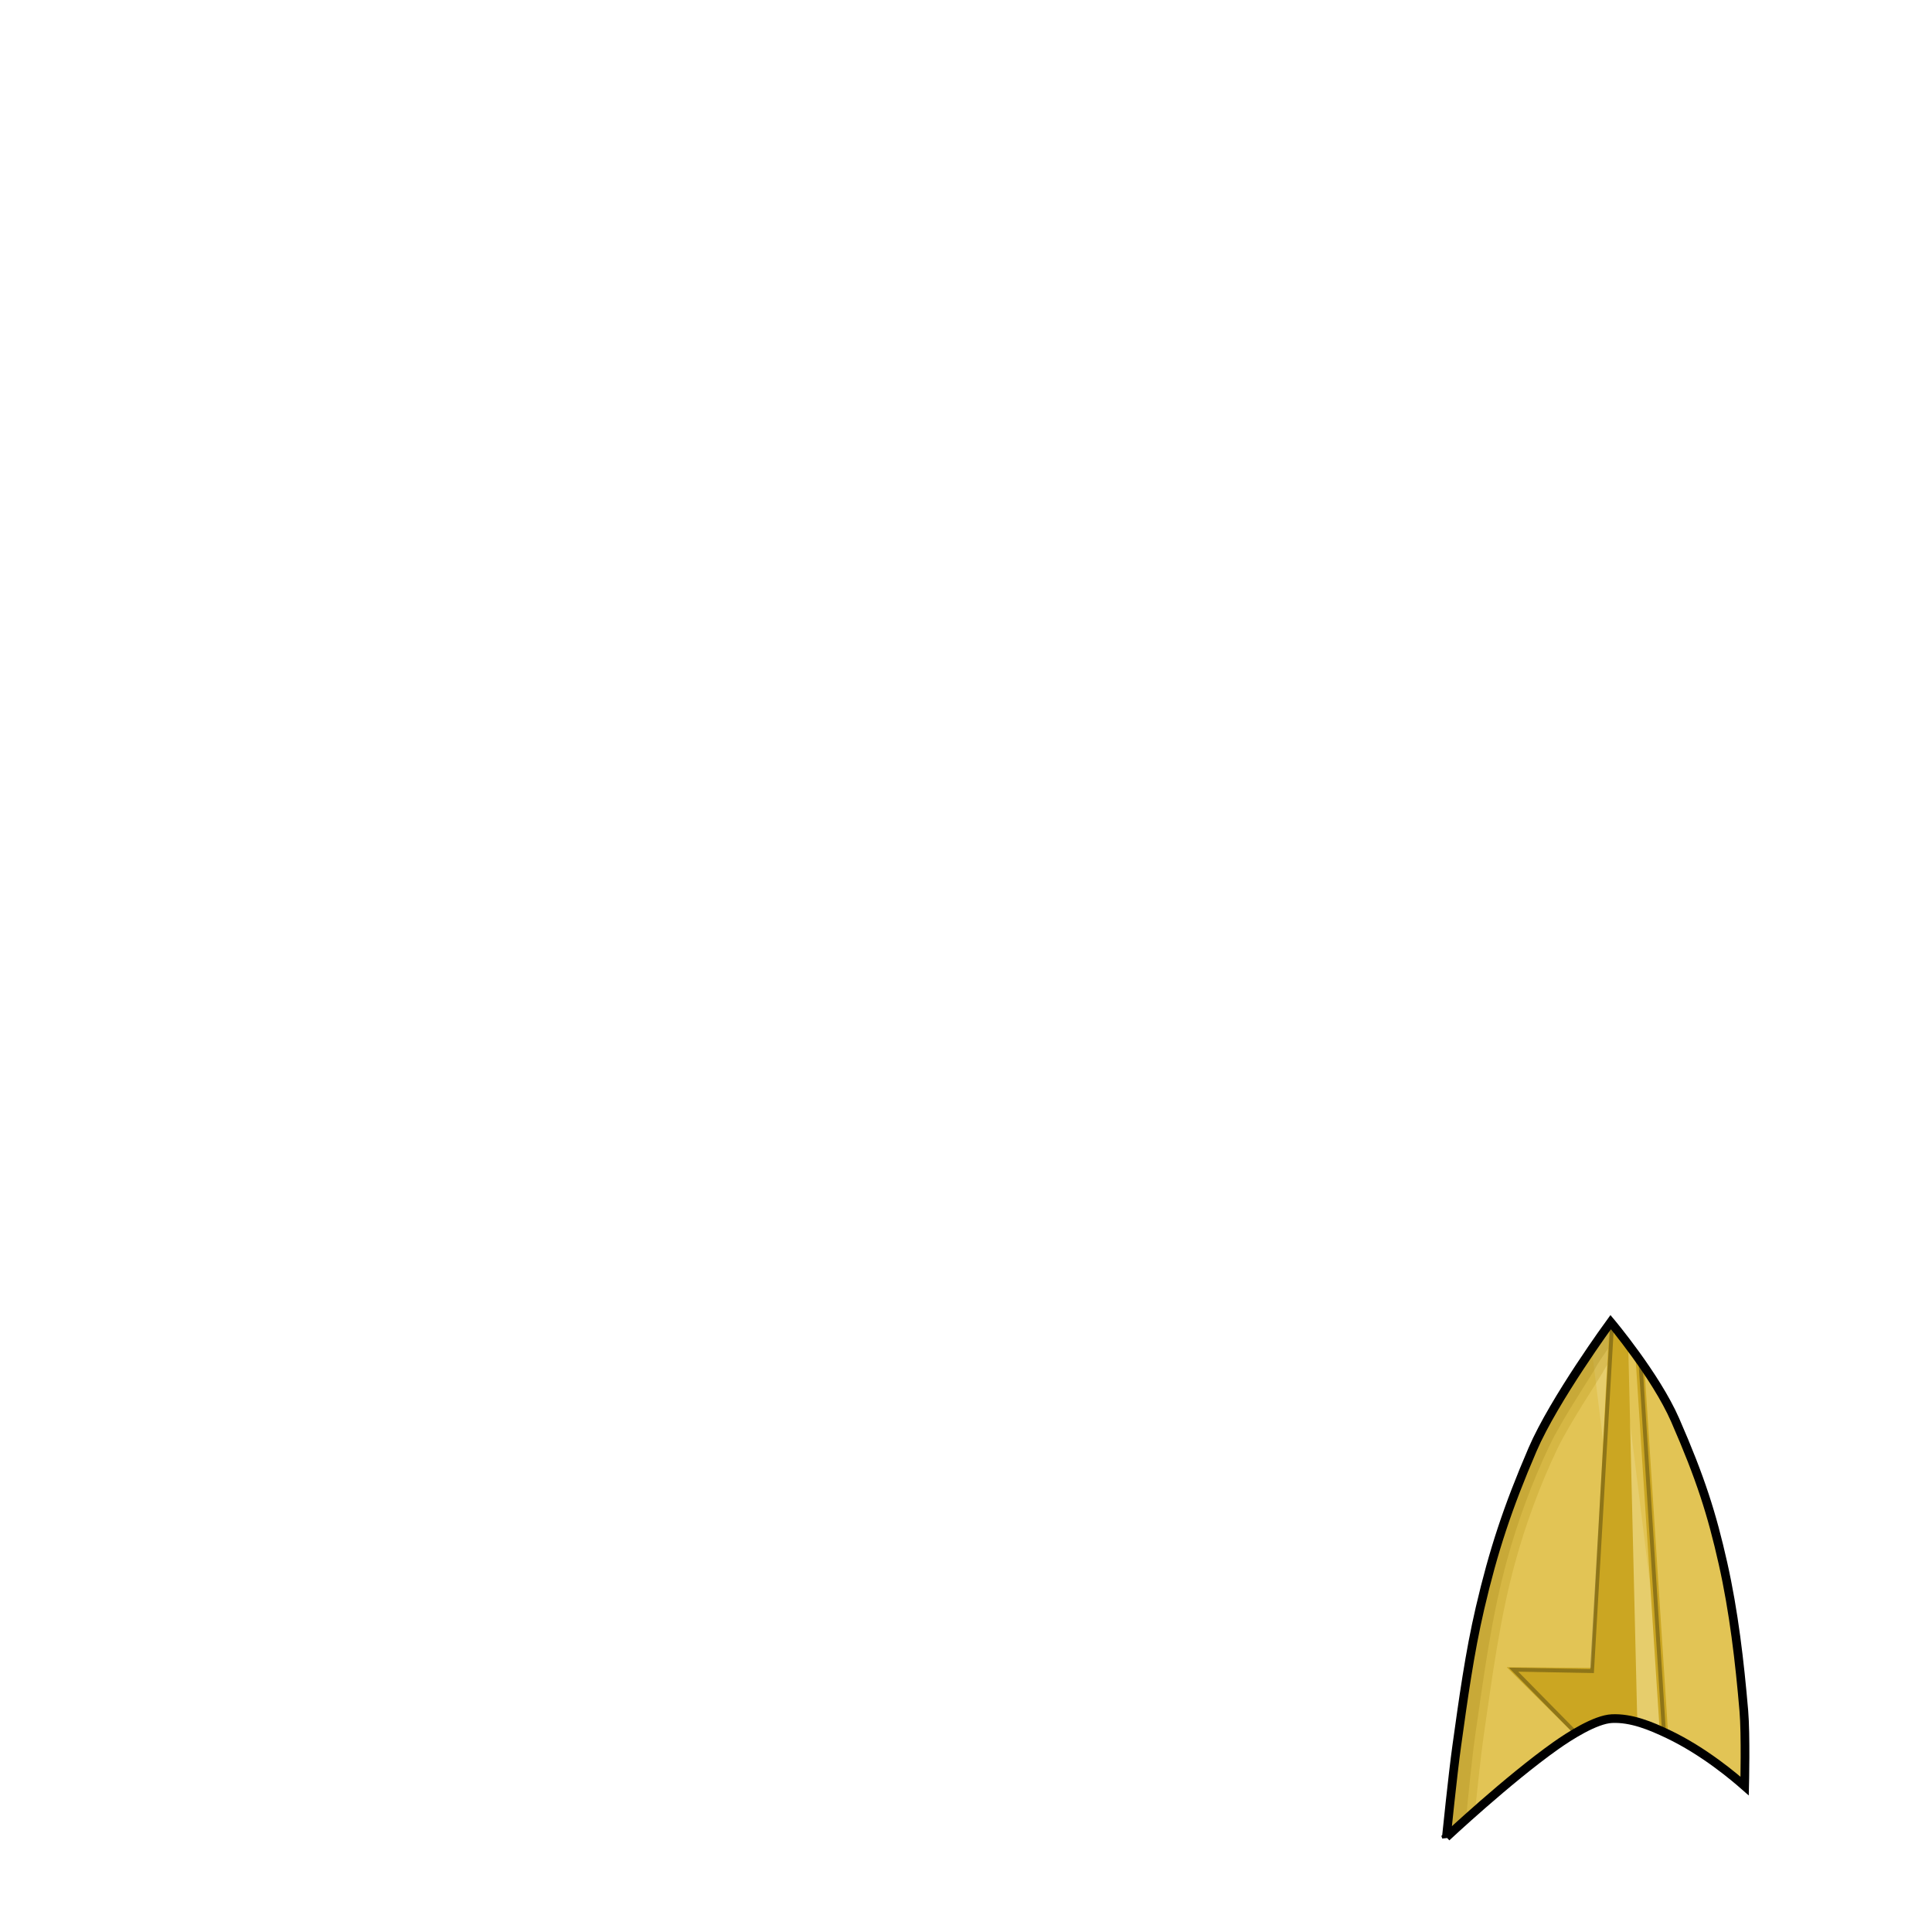
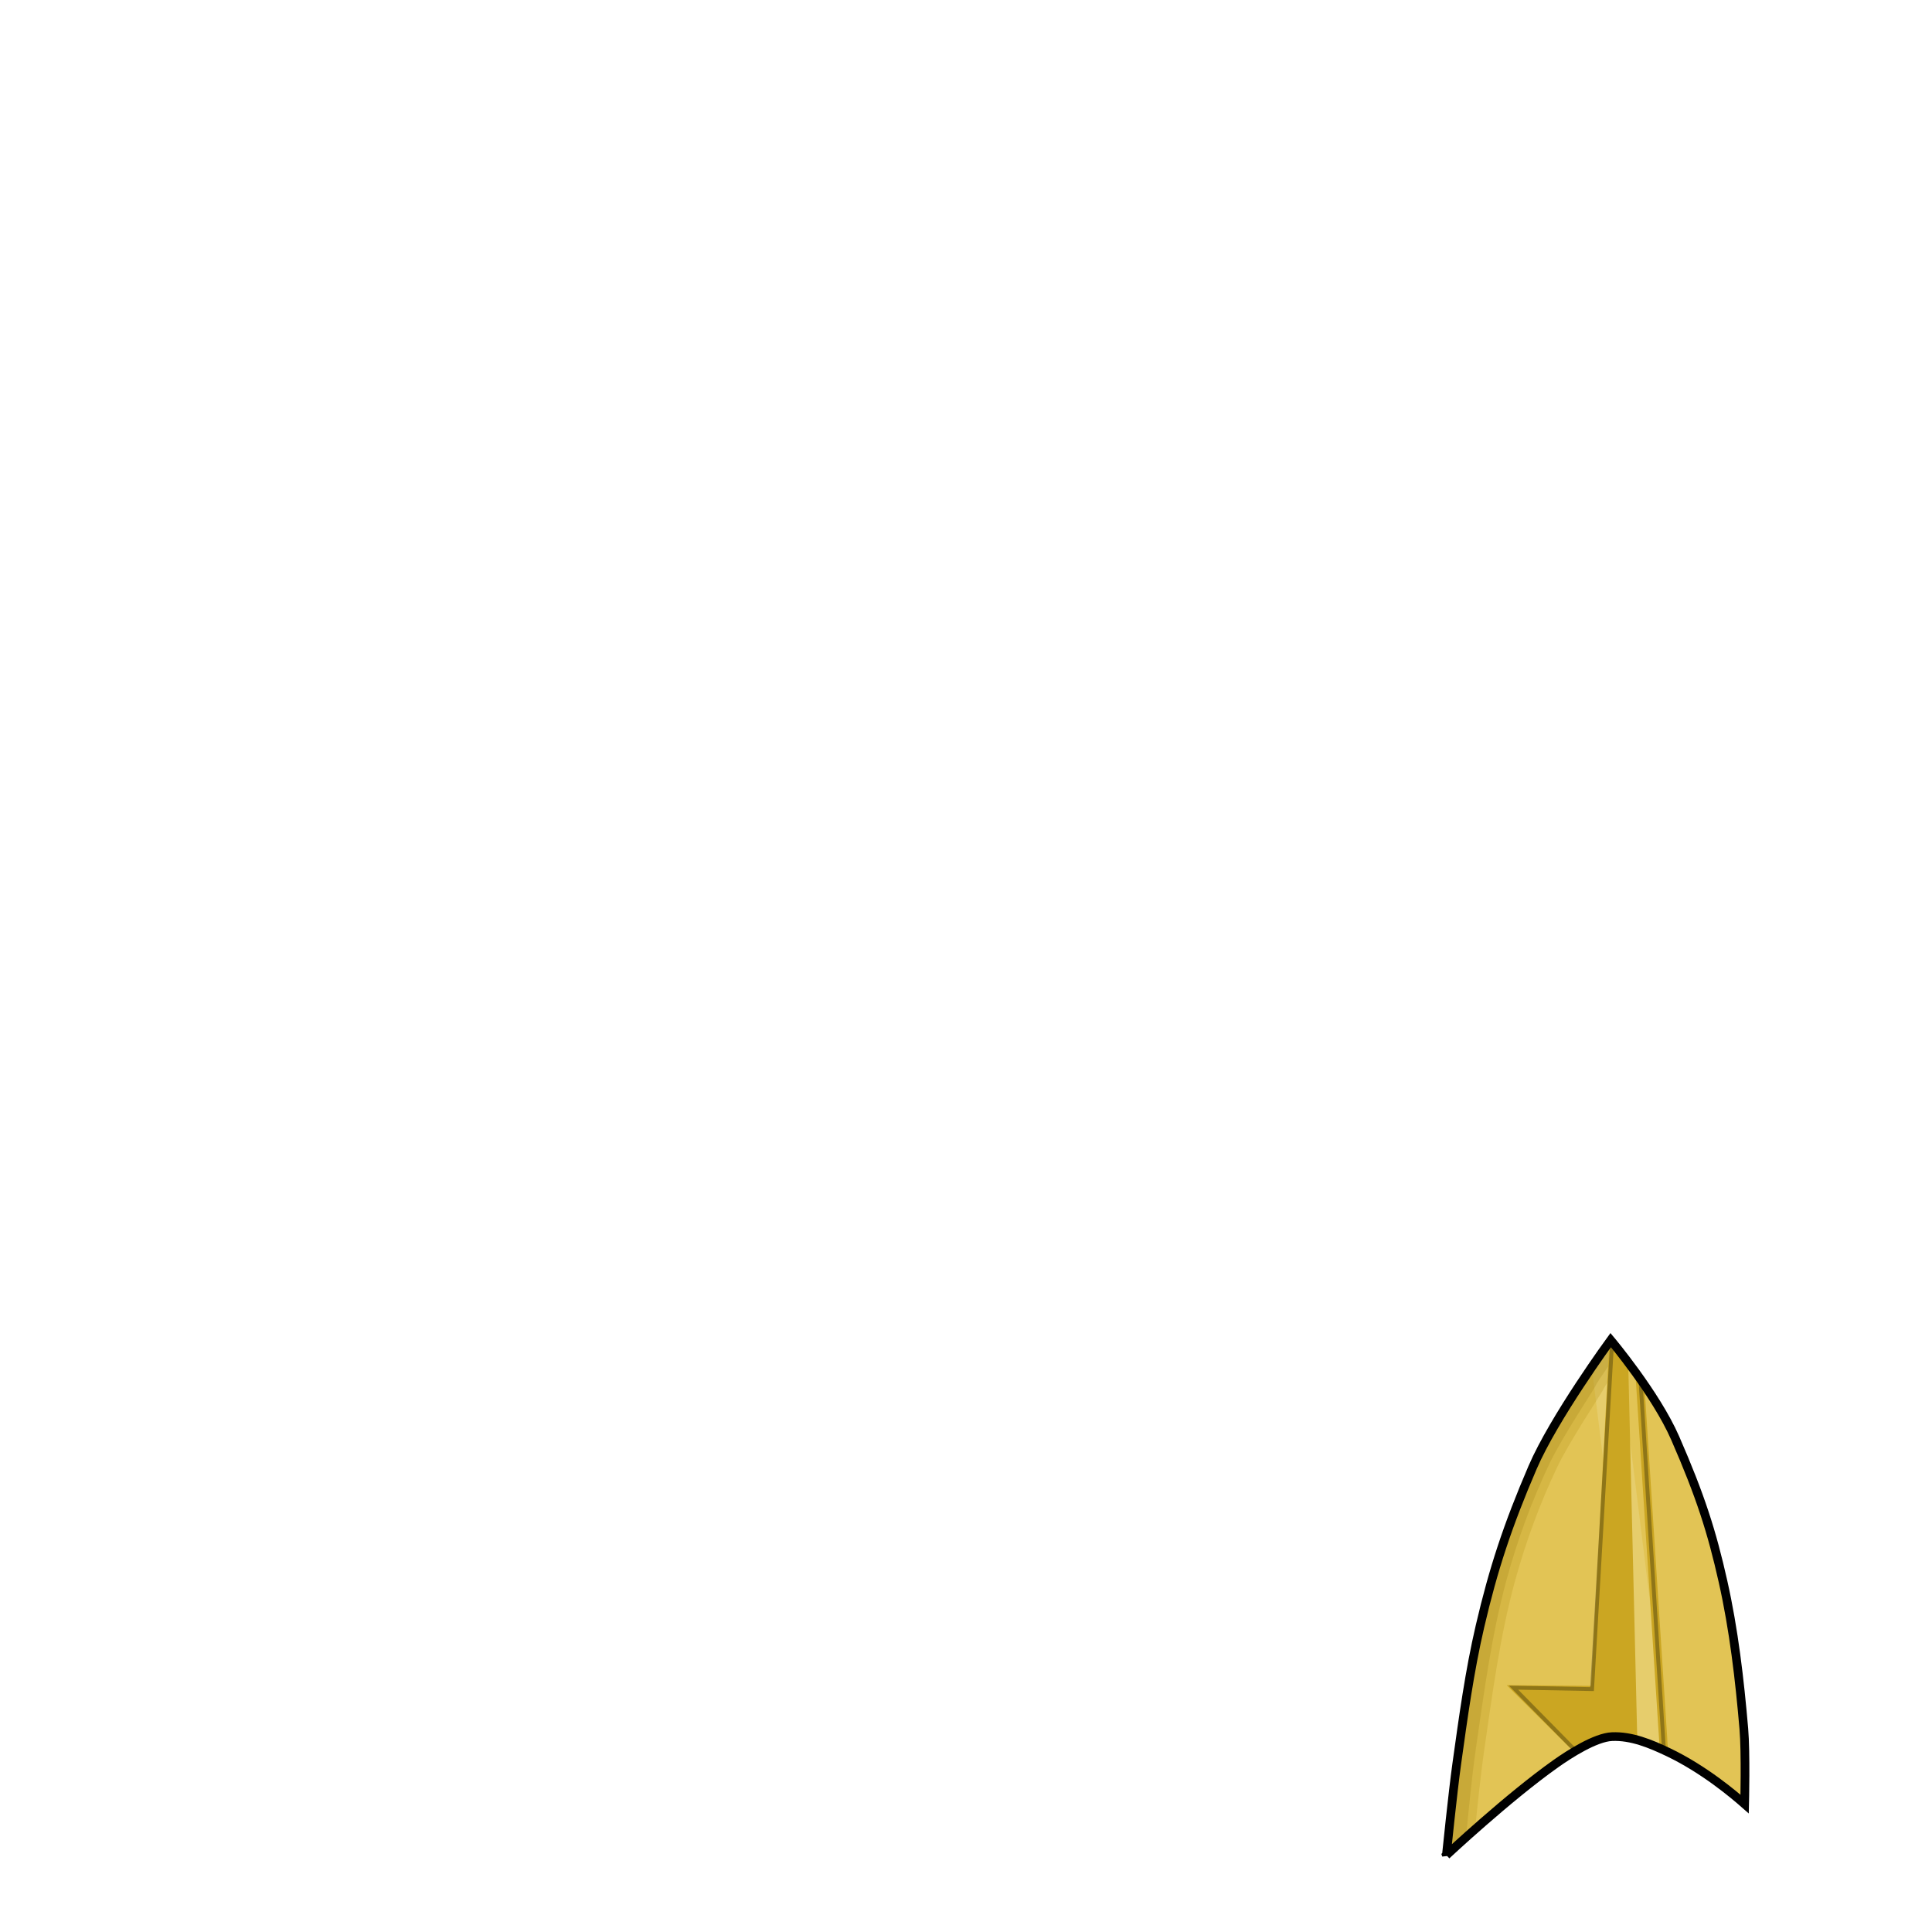
<svg xmlns="http://www.w3.org/2000/svg" version="1.1" id="Layer_1" x="0px" y="0px" viewBox="0 0 400 400" enable-background="new 0 0 400 400" xml:space="preserve">
  <defs id="defs214">
	
	
</defs>
  <g id="layer1">
-     <path style="fill:#e2c455;fill-opacity:1;stroke:none;stroke-width:1px;stroke-linecap:butt;stroke-linejoin:miter;stroke-opacity:1" d="m 299.456,380.37 c 0,0 12.793,-11.969 22.652,-18.944 2.801,-1.982 8.199,-5.449 11.626,-5.602 4.023,-0.18 8.011,1.48 11.647,3.213 7.454,3.552 13.729,8.904 15.829,10.75 0,0 0.255,-10.632 -0.166,-15.569 -0.871,-10.202 -2.074,-20.557 -4.32,-30.546 -2.301,-10.232 -4.637,-17.616 -9.902,-29.67 -4.003,-9.163 -13.346,-20.271 -13.346,-20.271 0,0 -12.581,17.026 -16.466,25.825 -5.275,11.945 -7.825,21.539 -10.584,33.378 -2.187,9.388 -3.483,18.968 -4.819,28.514 -0.84,6.003 -2.15,18.924 -2.15,18.924 z" id="path1" />
-     <path id="path7" style="baseline-shift:baseline;display:inline;overflow:visible;vector-effect:none;fill:#efe0a1;fill-opacity:0.3;enable-background:accumulate;stop-color:#000000;stop-opacity:1;opacity:1" d="M 333.475 273.729 C 333.475 273.729 331.825 275.962 329.535 279.229 L 339.125 356.539 C 341.282 357.154 343.384 358.086 345.381 359.037 C 345.416 359.054 345.452 359.069 345.486 359.086 L 335.158 275.811 C 334.126 274.503 333.475 273.729 333.475 273.729 z " />
-     <path id="path6" style="baseline-shift:baseline;display:inline;overflow:visible;vector-effect:none;fill:#bb981f;fill-opacity:0.302;enable-background:accumulate;stop-color:#000000;stop-opacity:1;opacity:1" d="M 332.949 274.447 C 330.526 277.773 320.419 291.833 317.01 299.555 C 311.735 311.5 309.184 321.093 306.426 332.932 C 304.238 342.32 302.941 351.899 301.605 361.445 C 300.938 366.216 299.975 375.357 299.607 378.908 L 300.906 379.033 C 301.957 378.072 303.518 376.655 305.4 374.992 C 305.871 370.34 306.632 363.15 307.215 359.131 C 308.967 347.053 310.53 335.047 313.666 323.6 C 315.884 315.504 318.807 307.567 322.41 300 C 323.641 297.415 325.922 293.6 327.922 290.389 C 328.922 288.783 329.854 287.318 330.574 286.176 C 330.934 285.604 331.241 285.115 331.484 284.713 C 331.728 284.311 331.85 284.184 332.119 283.555 C 332.082 283.642 332.063 283.69 332.061 283.705 L 332.061 283.707 L 332.061 283.709 L 332.062 283.709 L 332.064 283.707 L 332.066 283.705 C 332.115 283.65 332.438 283.048 332.773 282.543 C 333.22 281.869 333.801 281.028 334.369 280.215 C 335.199 279.028 336.003 277.901 336.377 277.379 C 336.094 277.009 335.826 276.662 335.574 276.34 L 335.572 276.338 L 332.949 274.447 z " />
-     <path id="path5" style="baseline-shift:baseline;display:inline;overflow:visible;vector-effect:none;fill:#a7891c;fill-opacity:0.3;enable-background:accumulate;stop-color:#000000;stop-opacity:1;opacity:1" d="M 332.949 274.447 C 331.978 275.78 329.772 278.837 327.258 282.52 C 327.065 282.833 326.828 283.212 326.557 283.643 C 325.847 284.769 324.906 286.249 323.891 287.879 C 321.86 291.138 319.54 294.98 318.121 297.959 C 316.479 301.407 315.031 304.951 313.666 308.523 C 313.331 309.441 312.937 310.406 312.627 311.311 C 311.53 314.366 310.547 317.457 309.652 320.572 C 309.289 321.879 308.945 323.268 308.602 324.598 C 305.743 335.764 304.151 347.173 302.516 358.449 C 301.557 365.057 300.375 378.125 300.375 378.125 L 301.764 378.25 C 302.28 377.781 302.872 377.248 303.525 376.662 C 303.882 372.885 304.763 363.852 305.484 358.881 C 307.234 346.821 308.798 334.743 311.977 323.139 C 314.221 314.946 317.18 306.912 320.83 299.248 C 322.13 296.518 324.426 292.694 326.438 289.465 C 327.443 287.85 328.378 286.379 329.094 285.242 C 329.452 284.674 329.755 284.189 329.988 283.805 C 330.221 283.42 330.357 283.222 330.51 282.865 C 330.467 282.965 330.854 282.271 331.314 281.576 C 331.775 280.882 332.361 280.031 332.934 279.211 C 334.079 277.572 335.176 276.053 335.176 276.053 L 332.949 274.447 z " />
-     <path style="baseline-shift:baseline;display:inline;overflow:visible;vector-effect:none;fill:#cba622;enable-background:accumulate;stop-color:#000000;stop-opacity:1;opacity:1" d="m 340.346,281.367 -1.699,0.111 4.971,76.816 1.697,-0.111 z" id="path3" />
-     <path id="path2" style="fill:#cba622;stroke:none;stroke-width:1px;stroke-linecap:butt;stroke-linejoin:miter;stroke-opacity:1;fill-opacity:1" d="M 333.475 273.729 C 333.475 273.729 333.384 273.854 333.215 274.084 L 329.416 345.318 L 311.951 345.176 L 325.871 358.969 C 328.495 357.401 331.524 355.923 333.734 355.824 C 335.5 355.745 337.259 356.02 338.984 356.5 L 337.1 278.33 C 335.009 275.552 333.475 273.729 333.475 273.729 z " />
-     <path style="baseline-shift:baseline;display:inline;overflow:visible;vector-effect:none;fill-opacity:0.3;enable-background:accumulate;stop-color:#000000;stop-opacity:1;opacity:1;fill:#000000" d="m 333.336,274.676 -4.094,70.9 -16.861,-0.311 13.137,13.348 0.57,-0.561 -11.762,-11.953 15.67,0.291 4.139,-71.668 z m 6.723,7.527 -0.799,0.051 4.818,76.004 0.799,-0.051 z" id="path9" />
-     <path style="fill:none;fill-opacity:1;stroke:#000000;stroke-width:1.8;stroke-linecap:butt;stroke-linejoin:miter;stroke-dasharray:none;stroke-opacity:1" d="m 299.456,380.37 c 0,0 12.793,-11.969 22.652,-18.944 2.801,-1.982 8.199,-5.449 11.626,-5.602 4.023,-0.18 8.011,1.48 11.647,3.213 7.454,3.552 13.729,8.904 15.829,10.75 0,0 0.255,-10.632 -0.166,-15.569 -0.871,-10.202 -2.074,-20.557 -4.32,-30.546 -2.301,-10.232 -4.637,-17.616 -9.902,-29.67 -4.003,-9.163 -13.346,-20.271 -13.346,-20.271 0,0 -11.729,16.032 -16.182,26.393 -5.157,11.997 -8.109,20.971 -10.868,32.81 -2.187,9.388 -3.483,18.968 -4.819,28.514 -0.84,6.003 -2.15,18.924 -2.15,18.924 z" id="path4" />
+     <path style="fill:#e2c455;fill-opacity:1;stroke:none;stroke-width:1px;stroke-linecap:butt;stroke-linejoin:miter;stroke-opacity:1" d="m 299.456,384.098 c 0,0 12.793,-11.969 22.652,-18.944 2.801,-1.982 8.199,-5.449 11.626,-5.602 4.023,-0.18 8.011,1.48 11.647,3.213 7.454,3.552 13.729,8.904 15.829,10.75 0,0 0.255,-10.632 -0.166,-15.569 -0.871,-10.202 -2.074,-20.557 -4.32,-30.546 -2.301,-10.232 -4.637,-17.616 -9.902,-29.67 -4.003,-9.163 -13.346,-20.271 -13.346,-20.271 0,0 -12.581,17.026 -16.466,25.825 -5.275,11.945 -7.825,21.539 -10.584,33.378 -2.187,9.388 -3.483,18.968 -4.819,28.514 -0.84,6.003 -2.15,18.924 -2.15,18.924 z" id="path1" />
+     <path id="path7" style="baseline-shift:baseline;display:inline;overflow:visible;opacity:1;vector-effect:none;fill:#efe0a1;fill-opacity:0.3;enable-background:accumulate;stop-color:#000000;stop-opacity:1" d="m 333.475,277.456 c 0,0 -1.65,2.233 -3.939,5.5 l 9.59,77.311 c 2.157,0.615 4.259,1.547 6.256,2.498 0.035,0.017 0.071,0.032 0.105,0.049 L 335.158,279.538 c -1.032,-1.308 -1.684,-2.082 -1.684,-2.082 z" />
+     <path id="path6" style="baseline-shift:baseline;display:inline;overflow:visible;opacity:1;vector-effect:none;fill:#bb981f;fill-opacity:0.302;enable-background:accumulate;stop-color:#000000;stop-opacity:1" d="m 332.949,278.175 c -2.423,3.325 -12.53,17.386 -15.939,25.107 -5.275,11.945 -7.826,21.538 -10.584,33.377 -2.187,9.388 -3.484,18.967 -4.82,28.514 -0.668,4.771 -1.63,13.912 -1.998,17.463 l 1.299,0.125 c 1.05,-0.961 2.612,-2.378 4.494,-4.041 0.471,-4.653 1.231,-11.842 1.814,-15.861 1.752,-12.078 3.315,-24.084 6.451,-35.531 2.218,-8.096 5.141,-16.033 8.744,-23.6 1.231,-2.585 3.511,-6.4 5.512,-9.611 1,-1.606 1.933,-3.07 2.652,-4.213 0.36,-0.571 0.666,-1.061 0.91,-1.463 0.244,-0.402 0.365,-0.529 0.635,-1.158 -0.037,0.087 -0.056,0.135 -0.059,0.15 v 0.002 0.002 h 0.002 l 0.002,-0.002 0.002,-0.002 c 0.049,-0.055 0.372,-0.657 0.707,-1.162 0.447,-0.674 1.027,-1.515 1.596,-2.328 0.83,-1.187 1.634,-2.314 2.008,-2.836 -0.283,-0.37 -0.551,-0.717 -0.803,-1.039 l -0.002,-0.002 z" />
+     <path id="path5" style="baseline-shift:baseline;display:inline;overflow:visible;opacity:1;vector-effect:none;fill:#a7891c;fill-opacity:0.3;enable-background:accumulate;stop-color:#000000;stop-opacity:1" d="m 332.949,278.175 c -0.971,1.333 -3.177,4.39 -5.691,8.072 -0.193,0.313 -0.43,0.693 -0.701,1.123 -0.71,1.126 -1.651,2.607 -2.666,4.236 -2.03,3.26 -4.351,7.101 -5.77,10.08 -1.642,3.448 -3.09,6.992 -4.455,10.564 -0.335,0.918 -0.729,1.882 -1.039,2.787 -1.097,3.055 -2.08,6.147 -2.975,9.262 -0.364,1.306 -0.708,2.695 -1.051,4.025 -2.858,11.166 -4.45,22.575 -6.086,33.852 -0.959,6.608 -2.141,19.676 -2.141,19.676 l 1.389,0.125 c 0.516,-0.469 1.108,-1.002 1.762,-1.588 0.357,-3.777 1.238,-12.81 1.959,-17.781 1.75,-12.06 3.313,-24.138 6.492,-35.742 2.244,-8.193 5.204,-16.227 8.854,-23.891 1.3,-2.73 3.596,-6.554 5.607,-9.783 1.006,-1.615 1.94,-3.086 2.656,-4.223 0.358,-0.568 0.661,-1.053 0.895,-1.438 0.233,-0.384 0.368,-0.582 0.521,-0.939 -0.043,0.1 0.344,-0.595 0.805,-1.289 0.461,-0.694 1.046,-1.546 1.619,-2.365 1.146,-1.639 2.242,-3.158 2.242,-3.158 z" />
+     <path style="baseline-shift:baseline;display:inline;overflow:visible;opacity:1;vector-effect:none;fill:#cba622;enable-background:accumulate;stop-color:#000000;stop-opacity:1" d="m 340.346,285.095 -1.699,0.111 4.971,76.816 1.697,-0.111 z" id="path3" />
+     <path id="path2" style="fill:#cba622;fill-opacity:1;stroke:none;stroke-width:1px;stroke-linecap:butt;stroke-linejoin:miter;stroke-opacity:1" d="m 333.475,277.456 c 0,0 -0.091,0.125 -0.26,0.355 l -3.799,71.234 -17.465,-0.143 13.92,13.793 c 2.624,-1.568 5.653,-3.045 7.863,-3.145 1.765,-0.079 3.525,0.195 5.25,0.676 l -1.885,-78.17 c -2.09,-2.778 -3.625,-4.602 -3.625,-4.602 z" />
+     <path style="baseline-shift:baseline;display:inline;overflow:visible;opacity:1;vector-effect:none;fill:#000000;fill-opacity:0.3;enable-background:accumulate;stop-color:#000000;stop-opacity:1" d="m 333.336,278.403 -4.094,70.9 -16.861,-0.311 13.137,13.348 0.57,-0.561 -11.762,-11.953 15.67,0.291 4.139,-71.668 z m 6.723,7.527 -0.799,0.051 4.818,76.004 0.799,-0.051 z" id="path9" />
+     <path style="fill:none;fill-opacity:1;stroke:#000000;stroke-width:1.8;stroke-linecap:butt;stroke-linejoin:miter;stroke-dasharray:none;stroke-opacity:1" d="m 299.456,384.098 c 0,0 12.793,-11.969 22.652,-18.944 2.801,-1.982 8.199,-5.449 11.626,-5.602 4.023,-0.18 8.011,1.48 11.647,3.213 7.454,3.552 13.729,8.904 15.829,10.75 0,0 0.255,-10.632 -0.166,-15.569 -0.871,-10.202 -2.074,-20.557 -4.32,-30.546 -2.301,-10.232 -4.637,-17.616 -9.902,-29.67 -4.003,-9.163 -13.346,-20.271 -13.346,-20.271 0,0 -11.729,16.032 -16.182,26.393 -5.157,11.997 -8.109,20.971 -10.868,32.81 -2.187,9.388 -3.483,18.968 -4.819,28.514 -0.84,6.003 -2.15,18.924 -2.15,18.924 z" id="path4" />
  </g>
</svg>
